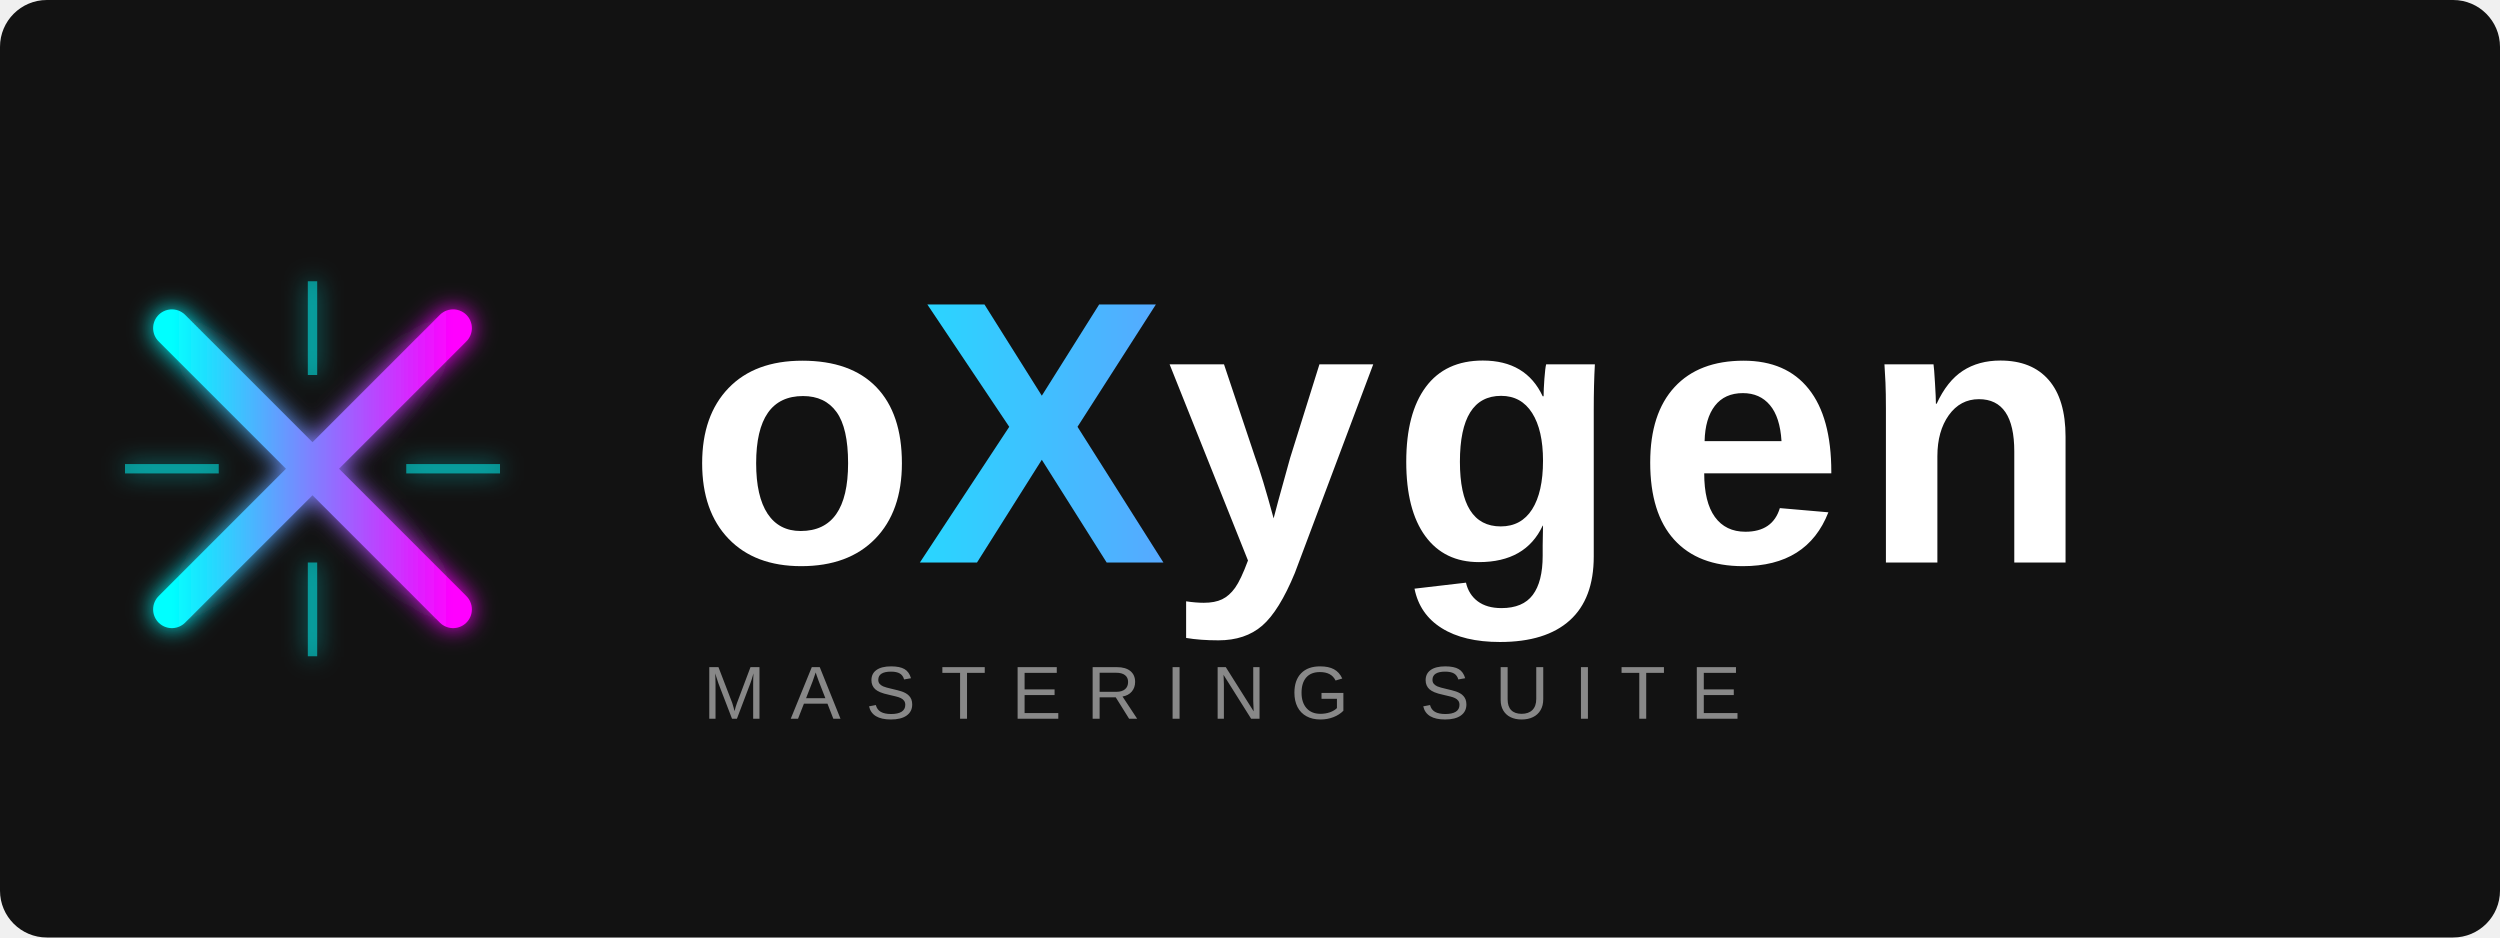
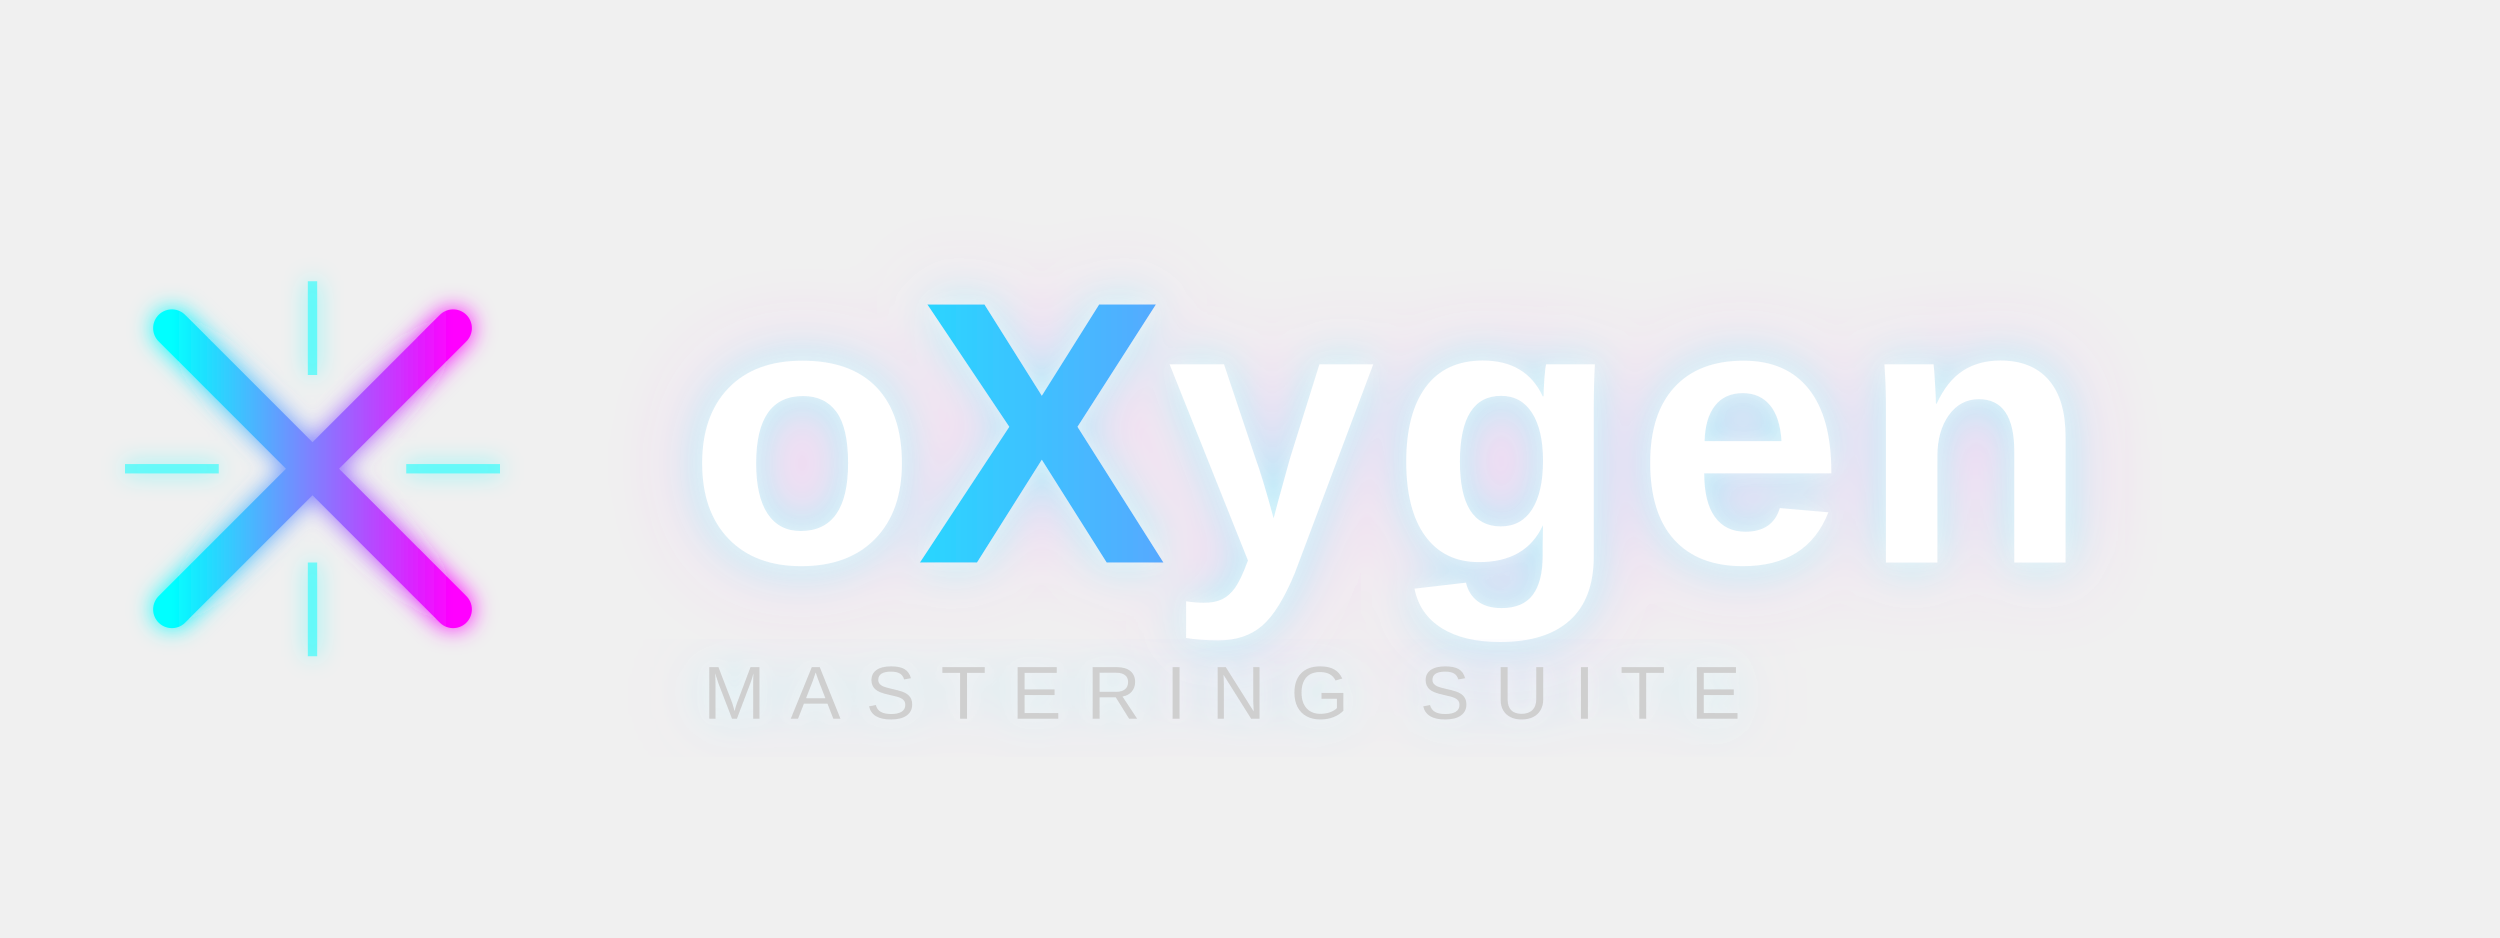
<svg xmlns="http://www.w3.org/2000/svg" width="800" height="300" viewBox="0 0 800 300">
  <defs>
    <linearGradient id="neonGrad" x1="0%" y1="0%" x2="100%" y2="0%">
      <stop offset="0%" style="stop-color:#00FFFF;stop-opacity:1" />
      <stop offset="100%" style="stop-color:#FF00FF;stop-opacity:1" />
    </linearGradient>
    <filter id="glow">
      <feGaussianBlur stdDeviation="2.5" result="coloredBlur" />
      <feMerge>
        <feMergeNode in="coloredBlur" />
        <feMergeNode in="SourceGraphic" />
      </feMerge>
    </filter>
+     <filter id="typeGlow" x="-30%" y="-50%" width="180%" height="220%">
+       <feGaussianBlur in="SourceAlpha" stdDeviation="8" result="blurCyan" />
+       <feFlood flood-color="#00FFFF" flood-opacity="0.55" result="cyanFlood" />
+       <feComposite in="cyanFlood" in2="blurCyan" operator="in" result="cyanGlow" />
+       <feGaussianBlur in="SourceAlpha" stdDeviation="14" result="blurMagenta" />
+       <feFlood flood-color="#FF00FF" flood-opacity="0.35" result="magentaFlood" />
+       <feComposite in="magentaFlood" in2="blurMagenta" operator="in" result="magentaGlow" />
+       <feGaussianBlur in="SourceAlpha" stdDeviation="2.5" result="blurWhite" />
+       <feFlood flood-color="#FFFFFF" flood-opacity="0.40" result="whiteFlood" />
+       <feComposite in="whiteFlood" in2="blurWhite" operator="in" result="whiteGlow" />
+       <feMerge>
+         <feMergeNode in="magentaGlow" />
+         <feMergeNode in="cyanGlow" />
+         <feMergeNode in="whiteGlow" />
+         <feMergeNode in="SourceGraphic" />
+       </feMerge>
+     </filter>
  </defs>
-   <rect width="800" height="300" fill="#121212" rx="15" ry="15" />
  <g transform="translate(100, 150) scale(1.5)" filter="url(#glow)">
    <path d="M-30,-30 L30,30 M-30,30 L30,-30" stroke="url(#neonGrad)" stroke-width="8" stroke-linecap="round" />
    <path d="M-40,0 L-20,0 M20,0 L40,0 M0,-40 L0,-20 M0,20 L0,40" stroke="cyan" stroke-width="2" opacity="0.5" />
  </g>
-   <text x="220" y="180" font-family="Arial, sans-serif" font-size="120" font-weight="bold" fill="white" letter-spacing="5">
+   <text x="220" y="180" font-family="Arial, sans-serif" font-size="120" font-weight="bold" fill="white" letter-spacing="5" filter="url(#typeGlow)">
    o<tspan fill="url(#neonGrad)">X</tspan>ygen
  </text>
-   <text x="225" y="230" font-family="Arial, sans-serif" font-size="24" fill="#888888" letter-spacing="8">MASTERING SUITE</text>
+   <text x="225" y="230" font-family="Arial, sans-serif" font-size="24" fill="#CFCFCF" letter-spacing="8" filter="url(#typeGlow)">MASTERING SUITE</text>
</svg>
